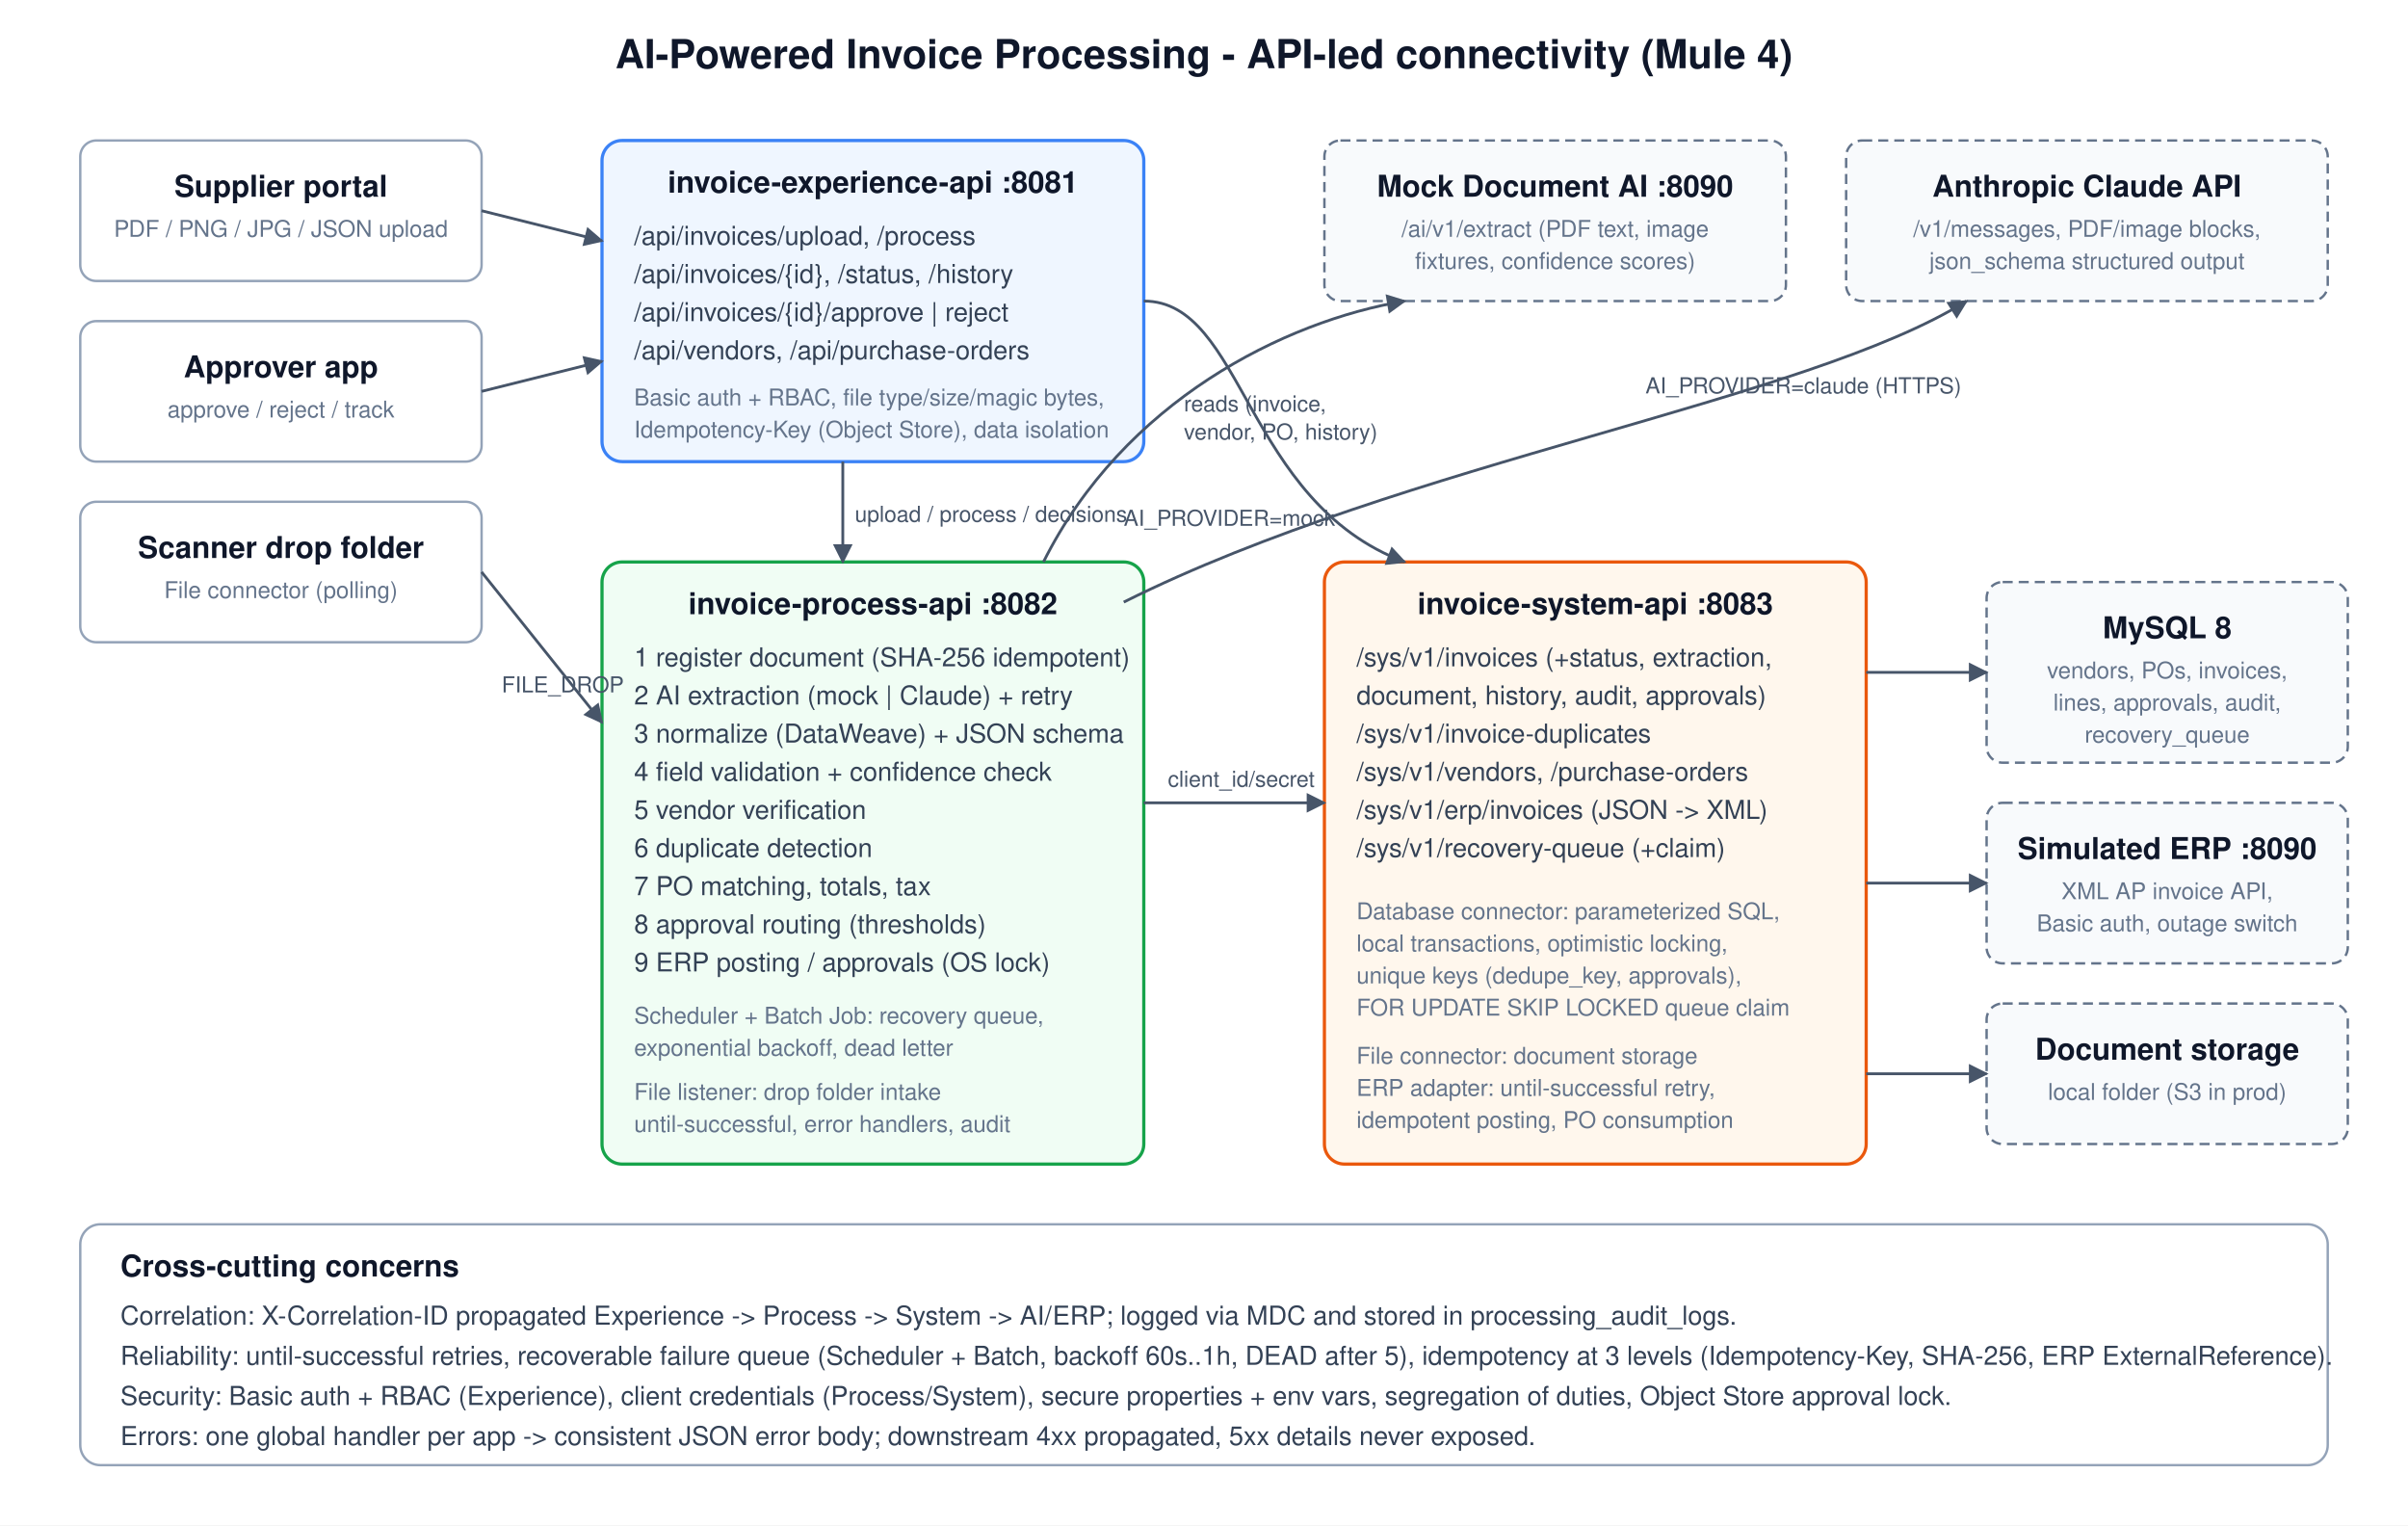
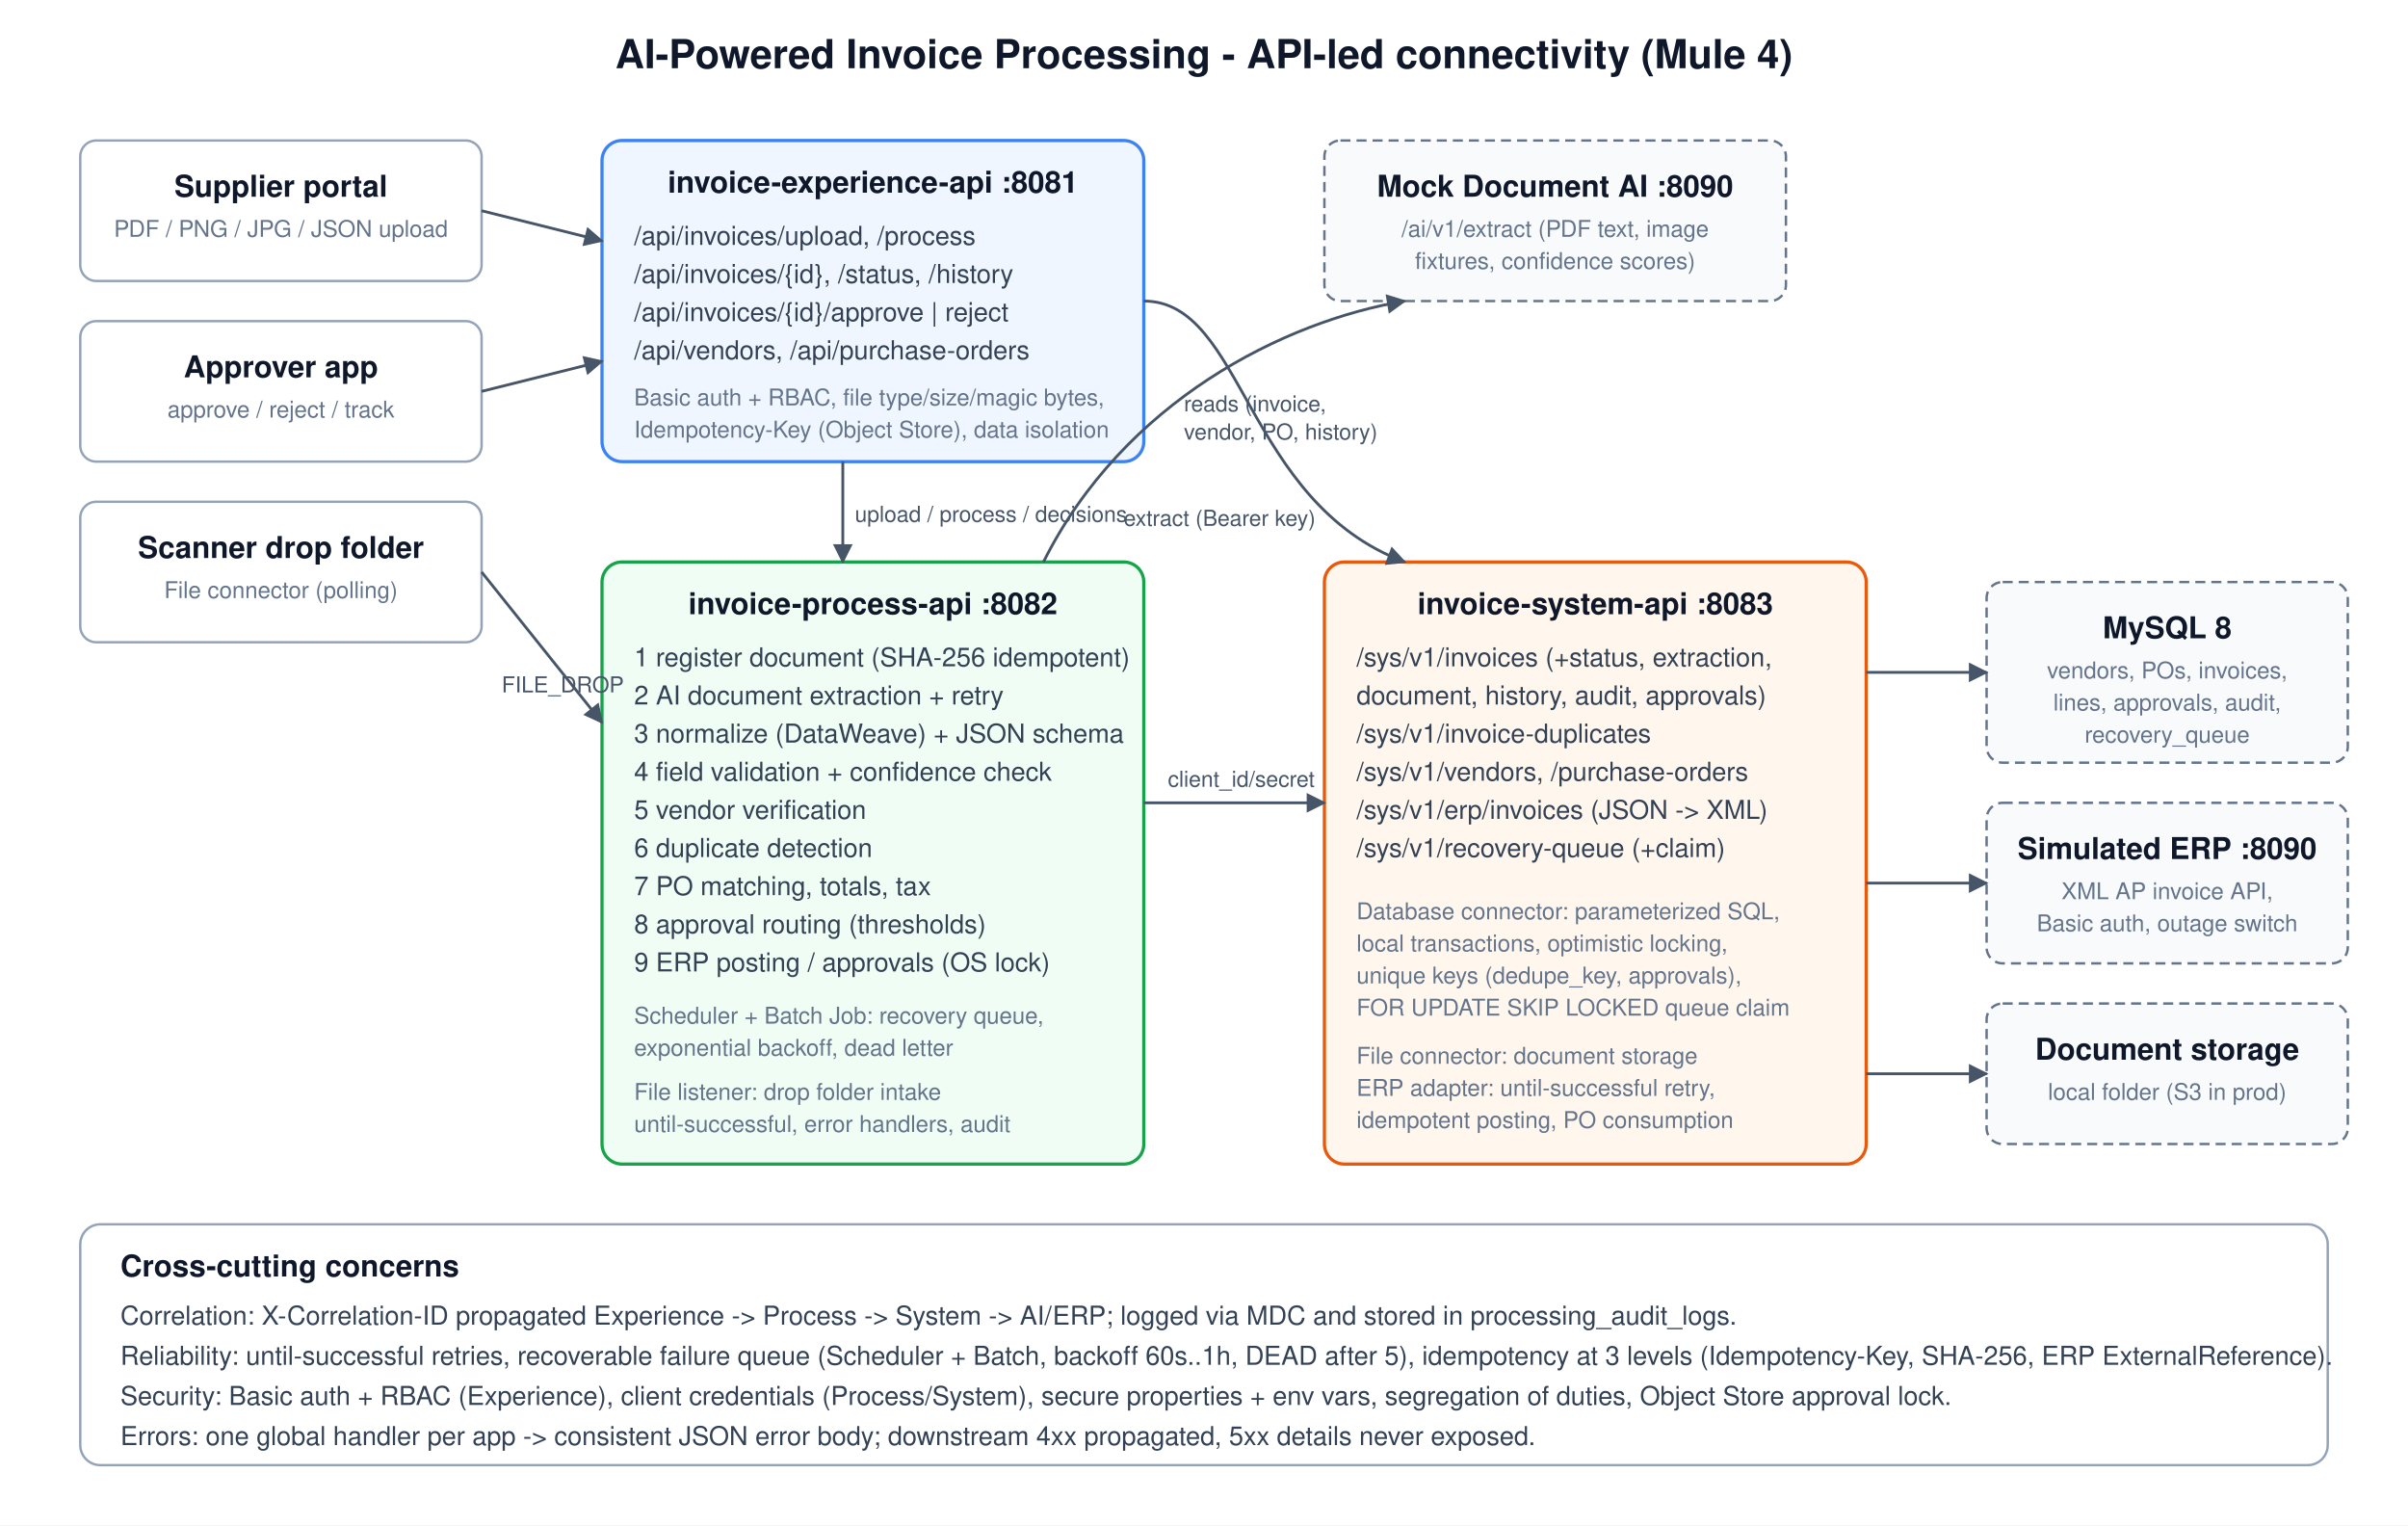
<svg xmlns="http://www.w3.org/2000/svg" viewBox="0 0 1200 760" font-family="Segoe UI, Helvetica, Arial, sans-serif" font-size="13">
  <defs>
    <marker id="a" viewBox="0 0 10 10" refX="9" refY="5" markerWidth="7" markerHeight="7" orient="auto-start-reverse">
      <path d="M0,0 L10,5 L0,10 z" fill="#475569" />
    </marker>
    <style>
      .box{fill:#ffffff;stroke:#94a3b8;stroke-width:1.2}
      .exp{fill:#eff6ff;stroke:#3b82f6;stroke-width:1.6}
      .prc{fill:#f0fdf4;stroke:#16a34a;stroke-width:1.6}
      .sys{fill:#fff7ed;stroke:#ea580c;stroke-width:1.6}
      .ext{fill:#f8fafc;stroke:#64748b;stroke-width:1.2;stroke-dasharray:5 3}
      .t{font-weight:600;font-size:15px;fill:#0f172a}
      .s{fill:#334155}
      .m{fill:#64748b;font-size:11.5px}
      .ln{stroke:#475569;stroke-width:1.4;fill:none;marker-end:url(#a)}
      .lbl{fill:#475569;font-size:11px}
    </style>
  </defs>
  <rect width="1200" height="760" fill="#ffffff" />
  <text x="600" y="34" text-anchor="middle" font-size="20" font-weight="700" fill="#0f172a">AI-Powered Invoice Processing - API-led connectivity (Mule 4)</text>
  <rect class="box" x="40" y="70" width="200" height="70" rx="8" />
  <text class="t" x="140" y="98" text-anchor="middle">Supplier portal</text>
  <text class="m" x="140" y="118" text-anchor="middle">PDF / PNG / JPG / JSON upload</text>
  <rect class="box" x="40" y="160" width="200" height="70" rx="8" />
  <text class="t" x="140" y="188" text-anchor="middle">Approver app</text>
  <text class="m" x="140" y="208" text-anchor="middle">approve / reject / track</text>
  <rect class="box" x="40" y="250" width="200" height="70" rx="8" />
  <text class="t" x="140" y="278" text-anchor="middle">Scanner drop folder</text>
  <text class="m" x="140" y="298" text-anchor="middle">File connector (polling)</text>
  <rect class="exp" x="300" y="70" width="270" height="160" rx="10" />
  <text class="t" x="435" y="96" text-anchor="middle">invoice-experience-api :8081</text>
  <text class="s" x="316" y="122">/api/invoices/upload, /process</text>
  <text class="s" x="316" y="141">/api/invoices/{id}, /status, /history</text>
  <text class="s" x="316" y="160">/api/invoices/{id}/approve | reject</text>
  <text class="s" x="316" y="179">/api/vendors, /api/purchase-orders</text>
  <text class="m" x="316" y="202">Basic auth + RBAC, file type/size/magic bytes,</text>
  <text class="m" x="316" y="218">Idempotency-Key (Object Store), data isolation</text>
  <rect class="prc" x="300" y="280" width="270" height="300" rx="10" />
  <text class="t" x="435" y="306" text-anchor="middle">invoice-process-api :8082</text>
  <text class="s" x="316" y="332">1  register document (SHA-256 idempotent)</text>
-   <text class="s" x="316" y="351">2  AI extraction (mock | Claude) + retry</text>
+   <text class="s" x="316" y="351">2  AI document extraction + retry</text>
  <text class="s" x="316" y="370">3  normalize (DataWeave) + JSON schema</text>
  <text class="s" x="316" y="389">4  field validation + confidence check</text>
  <text class="s" x="316" y="408">5  vendor verification</text>
  <text class="s" x="316" y="427">6  duplicate detection</text>
  <text class="s" x="316" y="446">7  PO matching, totals, tax</text>
  <text class="s" x="316" y="465">8  approval routing (thresholds)</text>
  <text class="s" x="316" y="484">9  ERP posting / approvals (OS lock)</text>
  <text class="m" x="316" y="510">Scheduler + Batch Job: recovery queue,</text>
  <text class="m" x="316" y="526">exponential backoff, dead letter</text>
  <text class="m" x="316" y="548">File listener: drop folder intake</text>
  <text class="m" x="316" y="564">until-successful, error handlers, audit</text>
  <rect class="sys" x="660" y="280" width="270" height="300" rx="10" />
  <text class="t" x="795" y="306" text-anchor="middle">invoice-system-api :8083</text>
  <text class="s" x="676" y="332">/sys/v1/invoices (+status, extraction,</text>
  <text class="s" x="676" y="351">   document, history, audit, approvals)</text>
  <text class="s" x="676" y="370">/sys/v1/invoice-duplicates</text>
  <text class="s" x="676" y="389">/sys/v1/vendors, /purchase-orders</text>
  <text class="s" x="676" y="408">/sys/v1/erp/invoices  (JSON -&gt; XML)</text>
  <text class="s" x="676" y="427">/sys/v1/recovery-queue (+claim)</text>
  <text class="m" x="676" y="458">Database connector: parameterized SQL,</text>
  <text class="m" x="676" y="474">local transactions, optimistic locking,</text>
  <text class="m" x="676" y="490">unique keys (dedupe_key, approvals),</text>
  <text class="m" x="676" y="506">FOR UPDATE SKIP LOCKED queue claim</text>
  <text class="m" x="676" y="530">File connector: document storage</text>
  <text class="m" x="676" y="546">ERP adapter: until-successful retry,</text>
  <text class="m" x="676" y="562">idempotent posting, PO consumption</text>
  <rect class="ext" x="660" y="70" width="230" height="80" rx="8" />
  <text class="t" x="775" y="98" text-anchor="middle">Mock Document AI :8090</text>
  <text class="m" x="775" y="118" text-anchor="middle">/ai/v1/extract (PDF text, image</text>
  <text class="m" x="775" y="134" text-anchor="middle">fixtures, confidence scores)</text>
-   <rect class="ext" x="920" y="70" width="240" height="80" rx="8" />
-   <text class="t" x="1040" y="98" text-anchor="middle">Anthropic Claude API</text>
-   <text class="m" x="1040" y="118" text-anchor="middle">/v1/messages, PDF/image blocks,</text>
-   <text class="m" x="1040" y="134" text-anchor="middle">json_schema structured output</text>
  <rect class="ext" x="990" y="290" width="180" height="90" rx="8" />
  <text class="t" x="1080" y="318" text-anchor="middle">MySQL 8</text>
  <text class="m" x="1080" y="338" text-anchor="middle">vendors, POs, invoices,</text>
  <text class="m" x="1080" y="354" text-anchor="middle">lines, approvals, audit,</text>
  <text class="m" x="1080" y="370" text-anchor="middle">recovery_queue</text>
  <rect class="ext" x="990" y="400" width="180" height="80" rx="8" />
  <text class="t" x="1080" y="428" text-anchor="middle">Simulated ERP :8090</text>
  <text class="m" x="1080" y="448" text-anchor="middle">XML AP invoice API,</text>
  <text class="m" x="1080" y="464" text-anchor="middle">Basic auth, outage switch</text>
  <rect class="ext" x="990" y="500" width="180" height="70" rx="8" />
  <text class="t" x="1080" y="528" text-anchor="middle">Document storage</text>
  <text class="m" x="1080" y="548" text-anchor="middle">local folder (S3 in prod)</text>
  <path class="ln" d="M240,105 L300,120" />
  <path class="ln" d="M240,195 L300,180" />
  <path class="ln" d="M240,285 L300,360" />
  <text class="lbl" x="250" y="345">FILE_DROP</text>
  <path class="ln" d="M420,230 L420,280" />
  <text class="lbl" x="426" y="260">upload / process / decisions</text>
  <path class="ln" d="M570,150 C620,150 620,250 700,280" />
  <text class="lbl" x="590" y="205">reads (invoice,</text>
  <text class="lbl" x="590" y="219">vendor, PO, history)</text>
  <path class="ln" d="M570,400 L660,400" />
  <text class="lbl" x="582" y="392">client_id/secret</text>
  <path class="ln" d="M520,280 C560,200 640,160 700,150" />
-   <text class="lbl" x="560" y="262">AI_PROVIDER=mock</text>
-   <path class="ln" d="M560,300 C700,230 900,200 980,150" />
-   <text class="lbl" x="820" y="196">AI_PROVIDER=claude (HTTPS)</text>
+   <text class="lbl" x="560" y="262">extract (Bearer key)</text>
  <path class="ln" d="M930,335 L990,335" />
  <path class="ln" d="M930,440 L990,440" />
  <path class="ln" d="M930,535 L990,535" />
  <rect class="box" x="40" y="610" width="1120" height="120" rx="10" />
  <text class="t" x="60" y="636">Cross-cutting concerns</text>
  <text class="s" x="60" y="660">Correlation: X-Correlation-ID propagated Experience -&gt; Process -&gt; System -&gt; AI/ERP; logged via MDC and stored in processing_audit_logs.</text>
  <text class="s" x="60" y="680">Reliability: until-successful retries, recoverable failure queue (Scheduler + Batch, backoff 60s..1h, DEAD after 5), idempotency at 3 levels (Idempotency-Key, SHA-256, ERP ExternalReference).</text>
  <text class="s" x="60" y="700">Security: Basic auth + RBAC (Experience), client credentials (Process/System), secure properties + env vars, segregation of duties, Object Store approval lock.</text>
  <text class="s" x="60" y="720">Errors: one global handler per app -&gt; consistent JSON error body; downstream 4xx propagated, 5xx details never exposed.</text>
</svg>
